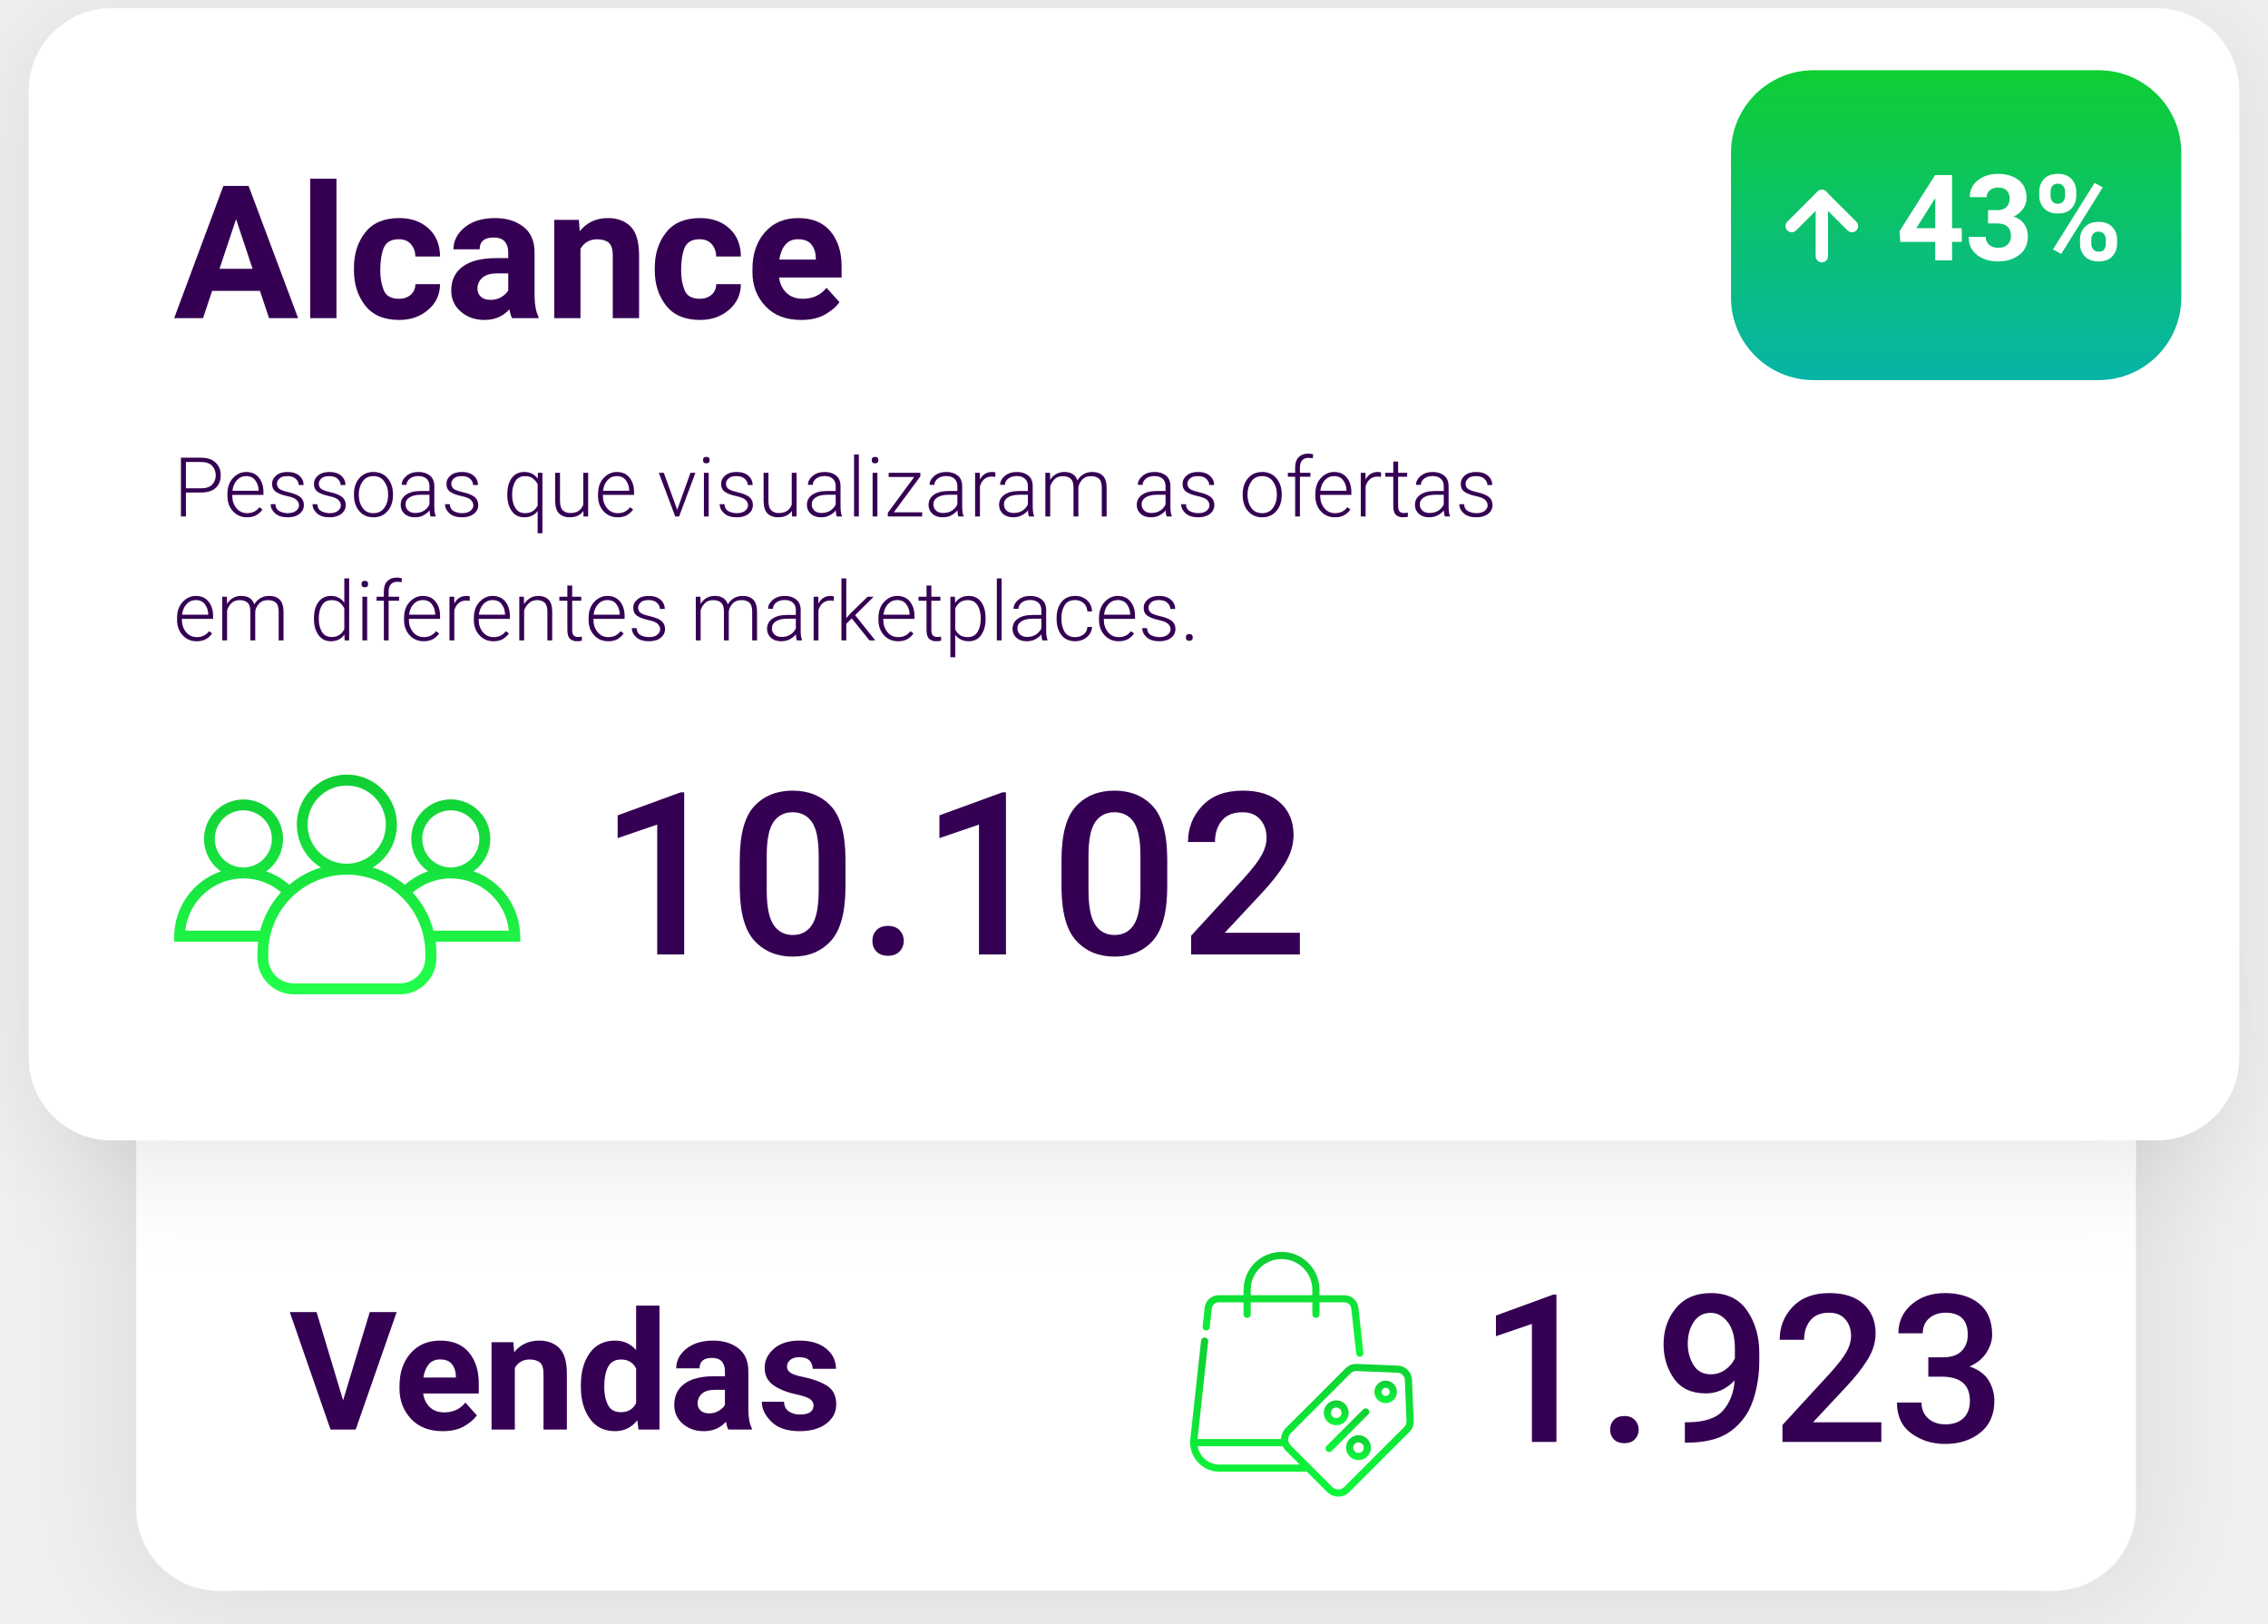
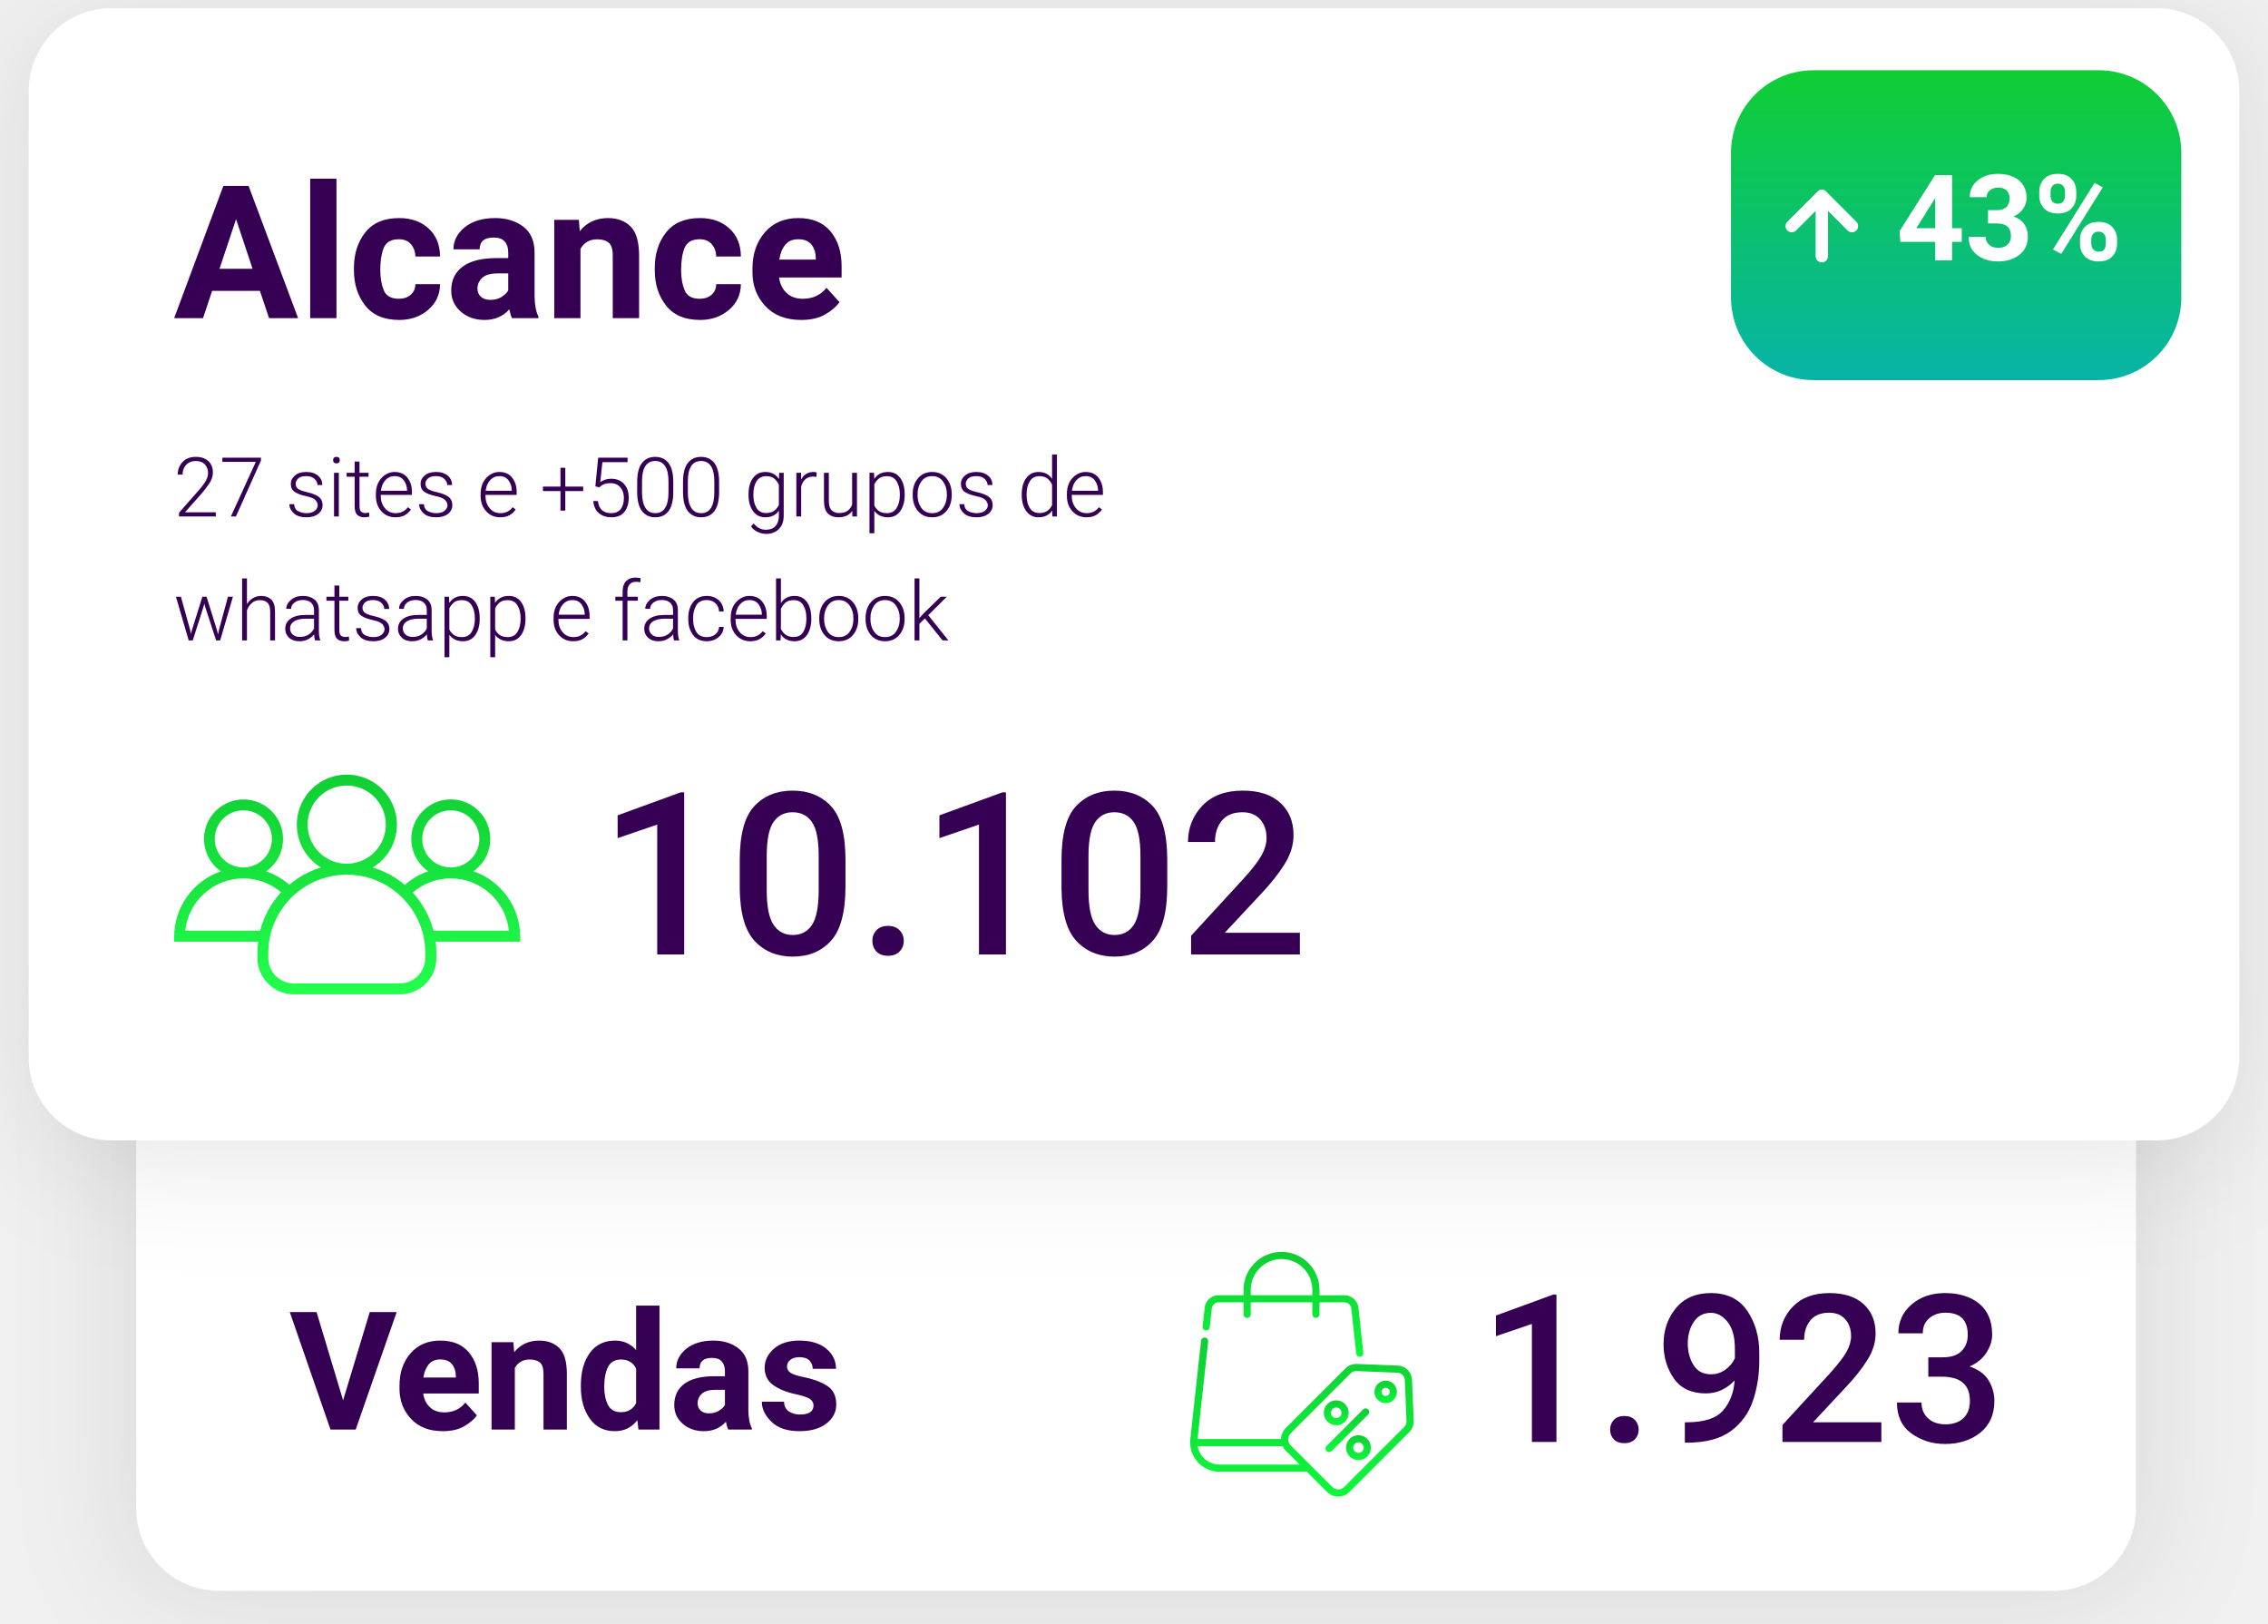
<svg xmlns="http://www.w3.org/2000/svg" width="535" height="383" viewBox="40 40 545 393">
  <defs>
    <filter id="Retângulo_5364" x="26" y="217" width="574" height="256" filterUnits="userSpaceOnUse">
      <feOffset dy="3" input="SourceAlpha" />
      <feGaussianBlur stdDeviation="15" result="blur" />
      <feFlood flood-opacity="0.11" />
      <feComposite operator="in" in2="blur" />
      <feComposite in="SourceGraphic" />
    </filter>
    <linearGradient id="linear-gradient" x1="0.5" x2="0.5" y2="1" gradientUnits="objectBoundingBox">
      <stop offset="0" stop-color="#0fce33" />
      <stop offset="1" stop-color="#0ef83b" />
    </linearGradient>
    <filter id="Retângulo_5362" x="0" y="0" width="625" height="364" filterUnits="userSpaceOnUse">
      <feOffset dy="3" input="SourceAlpha" />
      <feGaussianBlur stdDeviation="15" result="blur-2" />
      <feFlood flood-opacity="0.11" />
      <feComposite operator="in" in2="blur-2" />
      <feComposite in="SourceGraphic" />
    </filter>
    <linearGradient id="linear-gradient-7" x1="0.5" x2="0.5" y2="1" gradientUnits="objectBoundingBox">
      <stop offset="0" stop-color="#0fce33" />
      <stop offset="1" stop-color="#07b4a7" />
    </linearGradient>
    <linearGradient id="linear-gradient-8" x1="0.5" x2="0.5" y2="1" gradientUnits="objectBoundingBox">
      <stop offset="0" stop-color="#0fce33" />
      <stop offset="1" stop-color="#22ff4c" />
    </linearGradient>
  </defs>
  <g id="Grupo_2098" data-name="Grupo 2098" transform="translate(-1160 -313)">
    <g transform="matrix(1, 0, 0, 1, 1160, 313)" filter="url(#Retângulo_5364)">
      <rect id="Retângulo_5364-2" data-name="Retângulo 5364" width="484" height="166" rx="20" transform="translate(71 259)" fill="#fff" />
    </g>
    <text id="Vendas" transform="translate(1268 699)" fill="#350053" font-size="40" font-family="'Segoe UI', Roboto, Oxygen,     Ubuntu, Cantarell, Fira Sans, Droid Sans, 'Open Sans', 'Helvetica Neue', sans-serif" font-weight="700">
      <tspan x="0" y="0">Vendas</tspan>
    </text>
    <text id="_1.923" data-name="1.923" transform="translate(1556 702)" fill="#350053" font-size="50" font-family="'Segoe UI', Roboto, Oxygen,     Ubuntu, Cantarell, Fira Sans, Droid Sans, 'Open Sans', 'Helvetica Neue', sans-serif" font-weight="500">
      <tspan x="0" y="0">1.923</tspan>
    </text>
    <g id="Grupo_2097" data-name="Grupo 2097" transform="translate(1486.087 656)">
      <path id="Caminho_3535" data-name="Caminho 3535" d="M26.826,19.017a.867.867,0,0,0,.956-.769l.495-4.537a1.675,1.675,0,0,1,1.668-1.5h6.027v2.908a.867.867,0,1,0,1.735,0V12.217H52.622v2.908a.868.868,0,0,0,1.735,0V12.217h6.027a1.675,1.675,0,0,1,1.668,1.5l1.19,10.9a.867.867,0,0,0,.861.773c.031,0,.063,0,.095,0a.867.867,0,0,0,.769-.956l-1.19-10.9a3.408,3.408,0,0,0-3.392-3.042H54.356V9.192a9.192,9.192,0,0,0-18.385,0v1.289H29.945a3.408,3.408,0,0,0-3.392,3.042l-.495,4.537A.867.867,0,0,0,26.826,19.017ZM37.707,9.192a7.457,7.457,0,0,1,14.915,0v1.289H37.707Zm0,0" transform="translate(-23.04)" fill="url(#linear-gradient)" />
      <path id="Caminho_3536" data-name="Caminho 3536" d="M386.483,270.253a2.724,2.724,0,1,0,3.853,0A2.728,2.728,0,0,0,386.483,270.253Zm2.626,2.626a.99.99,0,1,1,0-1.4A.991.991,0,0,1,389.109,272.879Zm0,0" transform="translate(-341.078 -238.291)" fill="url(#linear-gradient)" />
      <path id="Caminho_3537" data-name="Caminho 3537" d="M54.109,199.359l-.4-9.969a3.6,3.6,0,0,0-3.431-3.431l-9.97-.4a3.587,3.587,0,0,0-2.676,1.045L23.12,201.109A3.808,3.808,0,0,0,22,203.742H1.792l2.576-23.615a.867.867,0,1,0-1.725-.188l-2.6,23.848a7.092,7.092,0,0,0,7.05,7.861H28.255l4.9,4.9a3.824,3.824,0,0,0,5.4,0l14.509-14.509A3.587,3.587,0,0,0,54.109,199.359ZM7.092,209.912a5.356,5.356,0,0,1-5.277-4.436H22.383a3.8,3.8,0,0,0,.736,1.035l3.4,3.4Zm44.745-9.1L37.328,215.317a2.088,2.088,0,0,1-2.949,0L24.346,205.285a2.088,2.088,0,0,1,0-2.949l14.51-14.509a1.849,1.849,0,0,1,1.3-.54h.074l9.969.4a1.854,1.854,0,0,1,1.768,1.767l.4,9.969A1.849,1.849,0,0,1,51.837,200.808Zm0,0" transform="translate(0 -158.443)" fill="url(#linear-gradient)" />
      <path id="Caminho_3538" data-name="Caminho 3538" d="M282.724,316.688a3.014,3.014,0,1,0-3.014-3.013A3.018,3.018,0,0,0,282.724,316.688Zm0-4.292a1.279,1.279,0,1,1-1.279,1.279A1.28,1.28,0,0,1,282.724,312.4Zm0,0" transform="translate(-247.359 -274.729)" fill="url(#linear-gradient)" />
      <path id="Caminho_3539" data-name="Caminho 3539" d="M329.26,383.625a3.014,3.014,0,1,0,3.014,3.014A3.017,3.017,0,0,0,329.26,383.625Zm0,4.292a1.279,1.279,0,1,1,1.279-1.279A1.28,1.28,0,0,1,329.26,387.917Zm0,0" transform="translate(-288.512 -339.255)" fill="url(#linear-gradient)" />
      <path id="Caminho_3540" data-name="Caminho 3540" d="M293.619,327.709a.867.867,0,0,0-1.227,0l-8.847,8.847a.867.867,0,1,0,1.227,1.227l8.847-8.847A.867.867,0,0,0,293.619,327.709Zm0,0" transform="translate(-250.525 -289.581)" fill="url(#linear-gradient)" />
    </g>
    <g id="Grupo_2094" data-name="Grupo 2094" transform="translate(1205 355)">
      <g transform="matrix(1, 0, 0, 1, -45, -42)" filter="url(#Retângulo_5362)">
        <rect id="Retângulo_5362-2" data-name="Retângulo 5362" width="535" height="274" rx="20" transform="translate(45 42)" fill="#fff" />
      </g>
      <rect id="Retângulo_5363" data-name="Retângulo 5363" width="109" height="75" rx="20" transform="translate(412 15)" fill="url(#linear-gradient-7)" />
      <text id="_43_" data-name="43%" transform="translate(452 61)" fill="#fff" font-size="29" font-family="'Segoe UI', Roboto, Oxygen,     Ubuntu, Cantarell, Fira Sans, Droid Sans, 'Open Sans', 'Helvetica Neue', sans-serif" font-weight="700">
        <tspan x="0" y="0">43%</tspan>
      </text>
      <g id="Icon_feather-arrow-up" data-name="Icon feather-arrow-up" transform="translate(426.704 45.431)">
        <path id="Caminho_3532" data-name="Caminho 3532" d="M18,22.071V7.5" transform="translate(-10.714 -7.5)" fill="none" stroke="#fff" stroke-linecap="round" stroke-linejoin="round" stroke-width="3" />
        <path id="Caminho_3533" data-name="Caminho 3533" d="M7.5,14.786,14.786,7.5l7.286,7.286" transform="translate(-7.5 -7.5)" fill="none" stroke="#fff" stroke-linecap="round" stroke-linejoin="round" stroke-width="3" />
      </g>
      <text id="Leads" transform="translate(35 75)" fill="#350053" font-size="45" font-family="'Segoe UI', Roboto, Oxygen,     Ubuntu, Cantarell, Fira Sans, Droid Sans, 'Open Sans', 'Helvetica Neue', sans-serif" font-weight="700">
        <tspan x="0" y="0">Alcance</tspan>
      </text>
      <text id="_10.102" data-name="10.102" transform="translate(138 229)" fill="#350053" font-size="55" font-family="'Segoe UI', Roboto, Oxygen,     Ubuntu, Cantarell, Fira Sans, Droid Sans, 'Open Sans', 'Helvetica Neue', sans-serif" font-weight="500">
        <tspan x="0" y="0">10.102</tspan>
      </text>
      <text id="Pessoas_impactadas_pela_campanha_que_converteram_em_cadastros." data-name="Pessoas impactadas pela campanha que  converteram em cadastros." transform="translate(35 105)" fill="#350053" font-size="20" font-family="'Segoe UI', Roboto, Oxygen,     Ubuntu, Cantarell, Fira Sans, Droid Sans, 'Open Sans', 'Helvetica Neue', sans-serif" font-weight="300">
-         <tspan x="0" y="18">Pessoas que visualizaram as ofertas </tspan>
-         <tspan x="0" y="48">em diferentes marketplaces.</tspan>
+         <tspan x="0" y="18">27 sites e +500 grupos de
+  </tspan>
+         <tspan x="0" y="48">whatsapp e facebook</tspan>
      </text>
      <g id="group" transform="translate(35.173 185.474)">
        <g id="Grupo_2092" data-name="Grupo 2092" transform="translate(0 0)">
          <path id="Caminho_3534" data-name="Caminho 3534" d="M72.446,115.653a9.563,9.563,0,1,0-10.972,0,16.57,16.57,0,0,0-5.652,3.315,21.441,21.441,0,0,0-7.757-4.226,12.116,12.116,0,1,0-12.53,0,21.62,21.62,0,0,0-7.674,4.177,16.7,16.7,0,0,0-5.586-3.249,9.563,9.563,0,1,0-10.972,0A16.787,16.787,0,0,0,0,131.531v1.094a.071.071,0,0,0,.066.066h20.27a22.292,22.292,0,0,0-.182,2.8v1.127a8.814,8.814,0,0,0,8.818,8.818h25.69a8.814,8.814,0,0,0,8.818-8.818v-1.127a22.29,22.29,0,0,0-.182-2.8H83.7a.071.071,0,0,0,.066-.066v-1.094A16.851,16.851,0,0,0,72.446,115.653Zm-12.4-7.84a6.911,6.911,0,1,1,7.044,6.911h-.265A6.9,6.9,0,0,1,60.049,107.813ZM32.3,104.366a9.464,9.464,0,1,1,10.011,9.447H41.22A9.478,9.478,0,0,1,32.3,104.366ZM9.829,107.813a6.911,6.911,0,1,1,7.044,6.911h-.265A6.912,6.912,0,0,1,9.829,107.813ZM20.8,130.023H2.685a14.162,14.162,0,0,1,13.956-12.646h.2a14.014,14.014,0,0,1,9.033,3.365A21.762,21.762,0,0,0,20.8,130.023Zm39.994,6.6a6.175,6.175,0,0,1-6.166,6.166H28.939a6.175,6.175,0,0,1-6.166-6.166v-1.127A19.039,19.039,0,0,1,41.22,116.482c.182.017.381.017.564.017s.381,0,.564-.017a19.039,19.039,0,0,1,18.447,19.011Zm1.972-6.6a21.7,21.7,0,0,0-5.022-9.215,14.082,14.082,0,0,1,9.116-3.431h.2a14.162,14.162,0,0,1,13.956,12.646Z" transform="translate(0 -92.25)" fill="url(#linear-gradient-8)" />
        </g>
      </g>
    </g>
  </g>
</svg>
